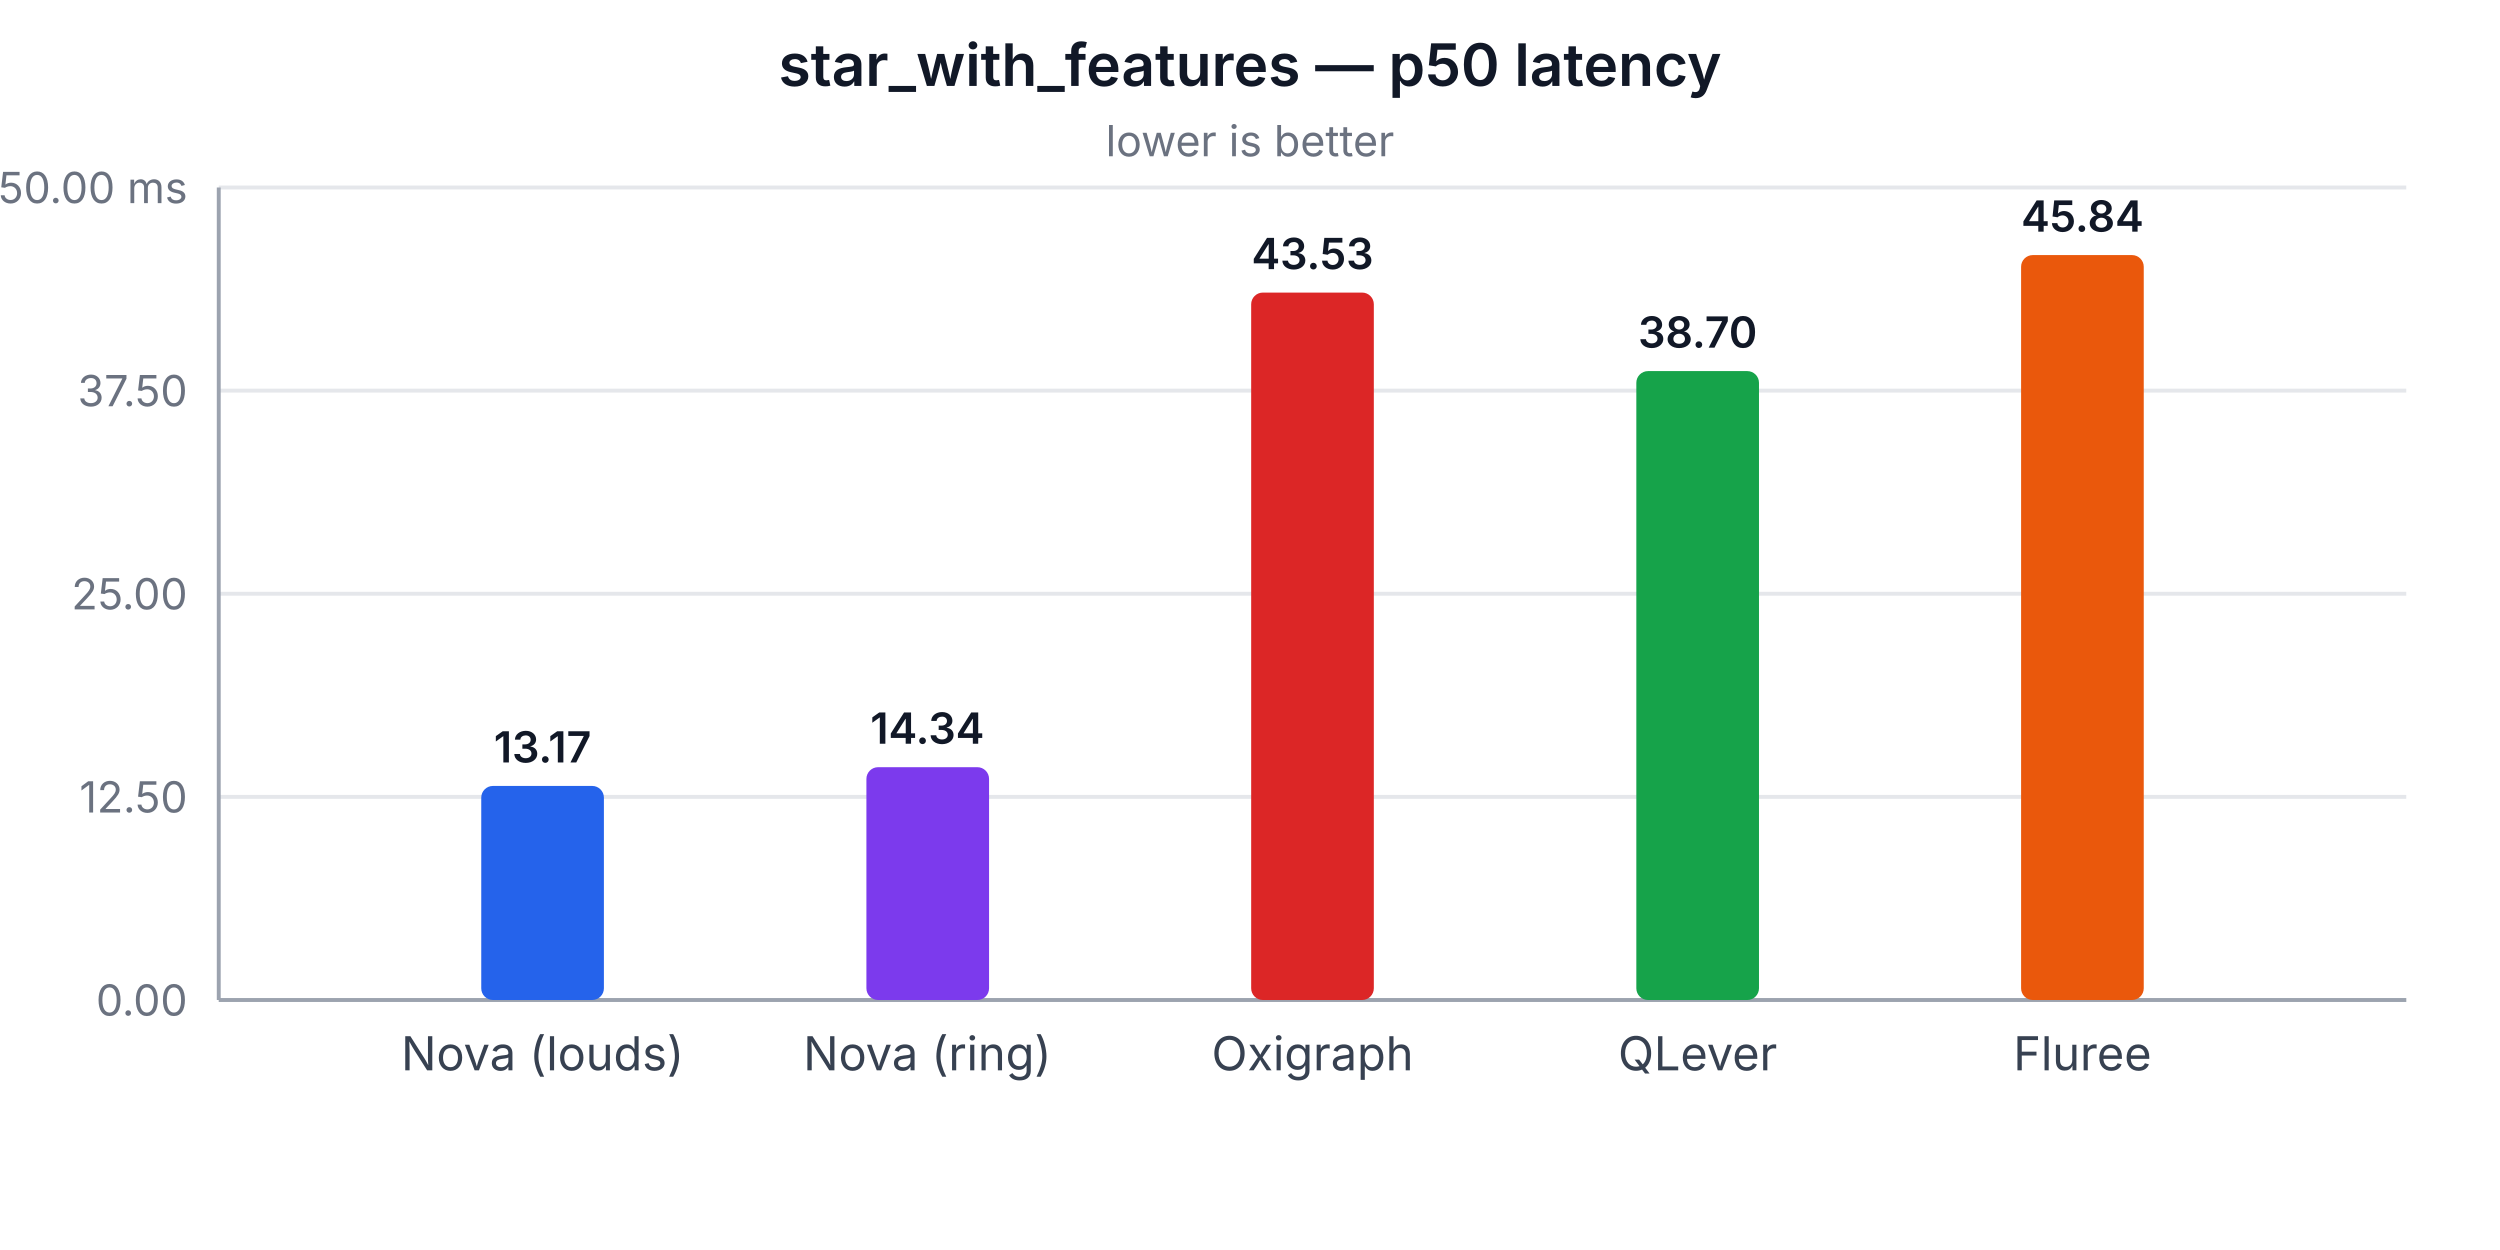
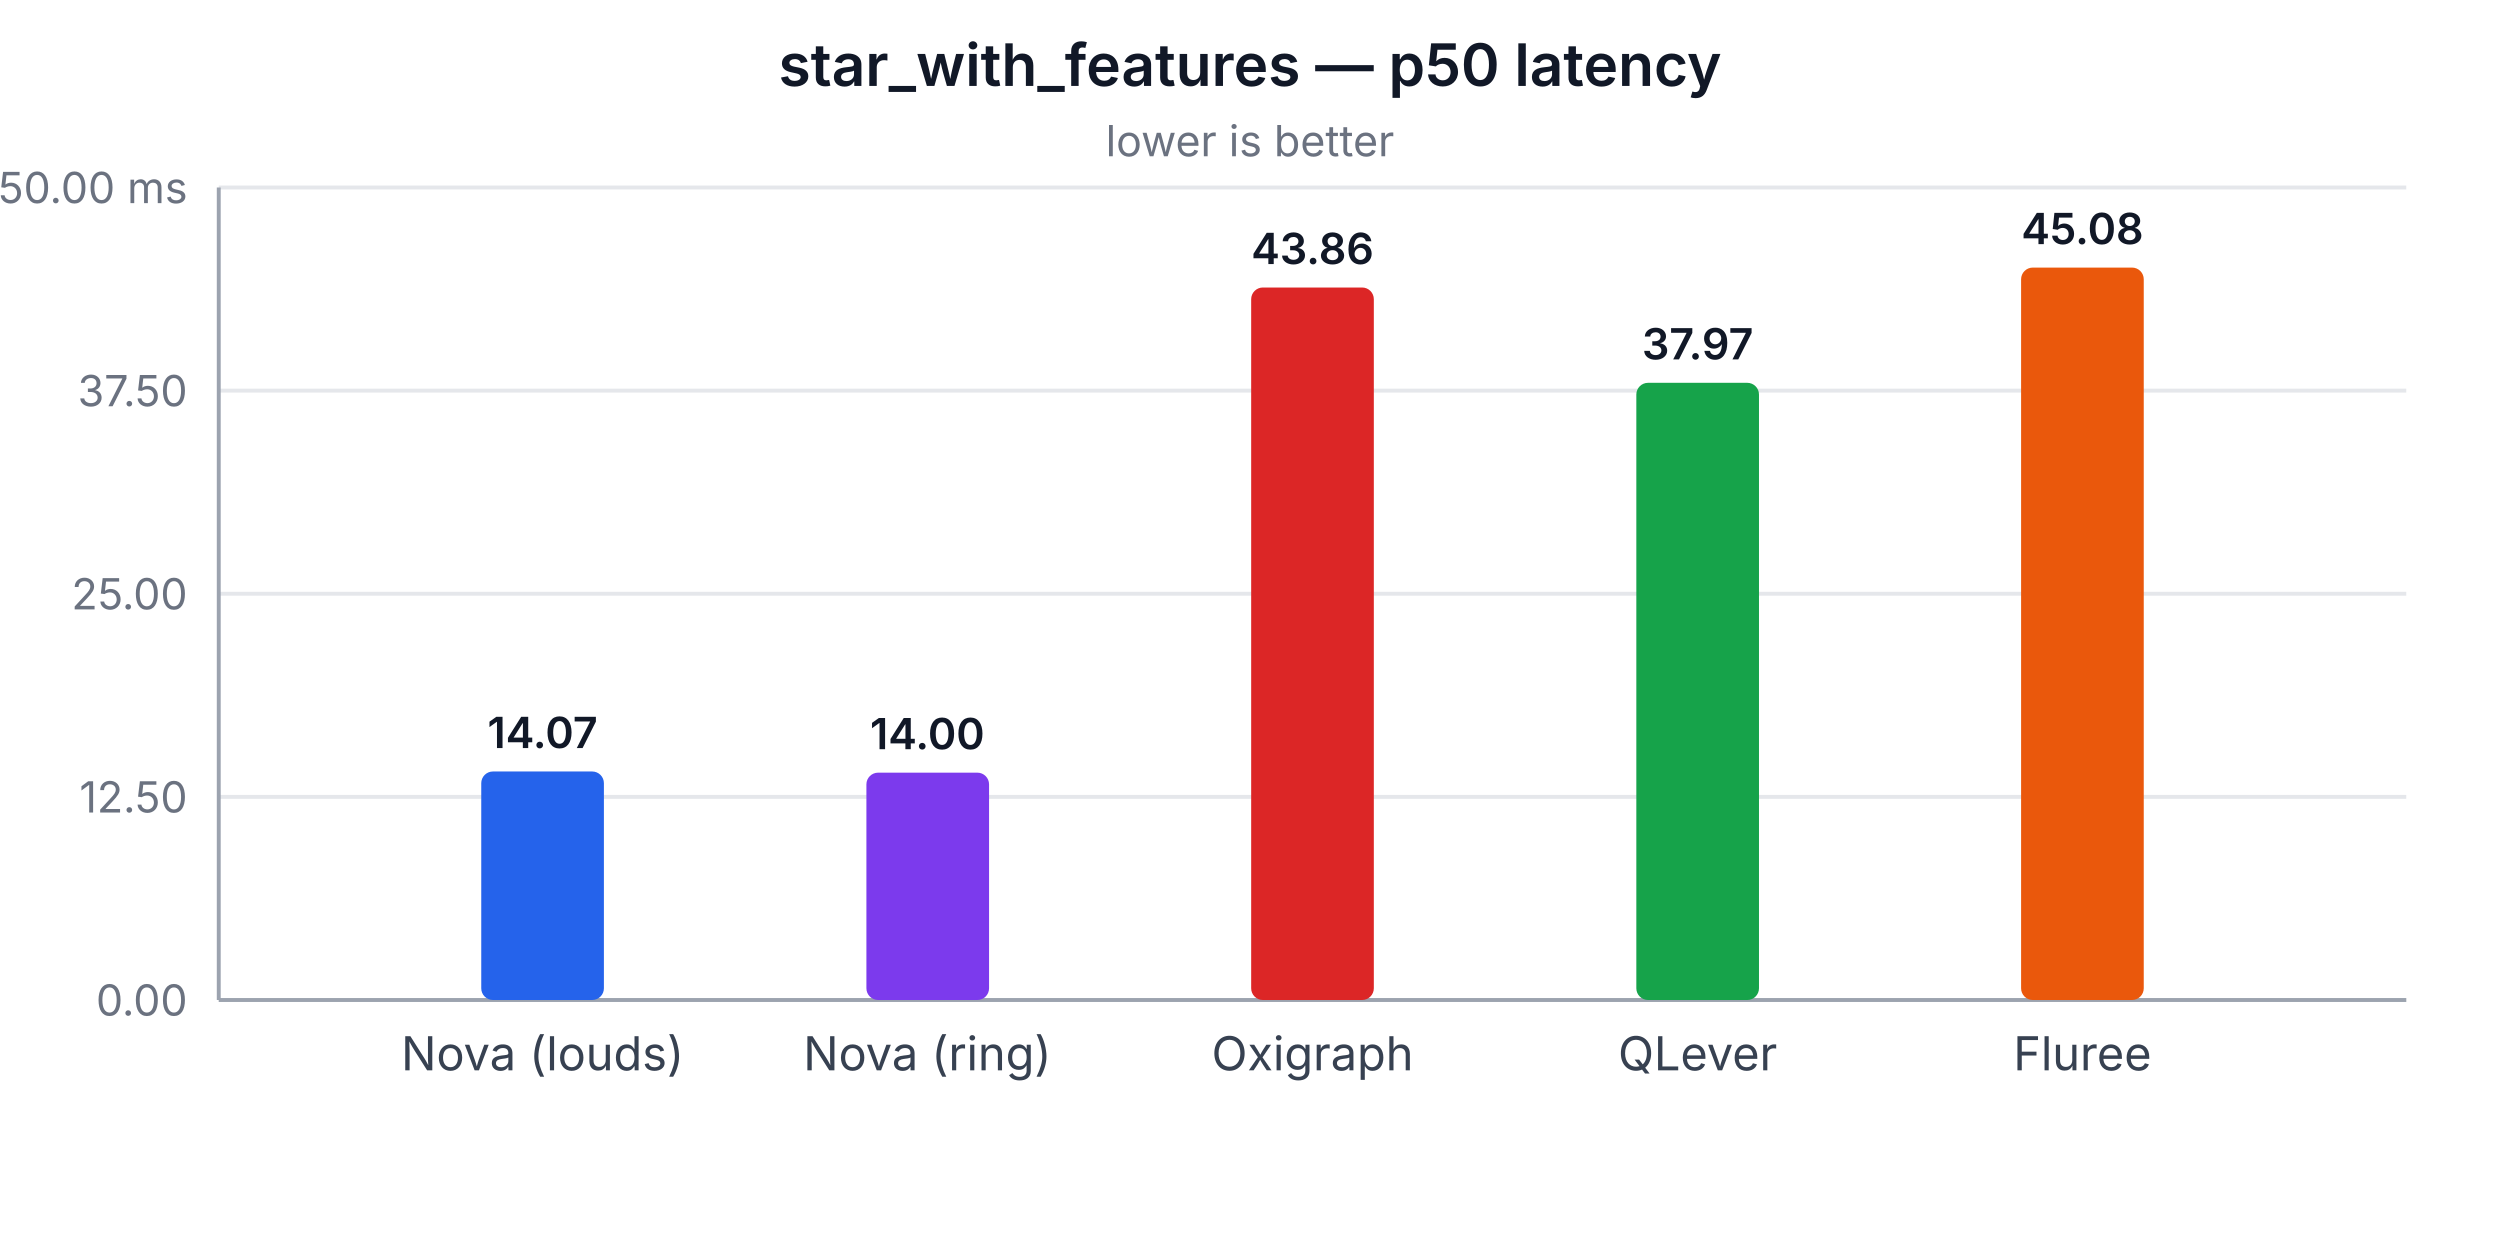
<svg xmlns="http://www.w3.org/2000/svg" width="640" height="320" viewBox="0 0 640 320" role="img" aria-label="star_with_features — p50 latency">
  <style>
  .title { fill: #111827; }
  .muted { fill: #6b7280; }
  .label { fill: #374151; }
  .grid  { stroke: #e5e7eb; stroke-width: 1; }
  .axis  { stroke: #9ca3af; stroke-width: 1; }
  @media (prefers-color-scheme: dark) {
    .title { fill: #f3f4f6; }
    .muted { fill: #9ca3af; }
    .label { fill: #d1d5db; }
    .grid  { stroke: #374151; }
    .axis  { stroke: #6b7280; }
  }
</style>
  <text class="title" x="320.0" y="22" text-anchor="middle" font-family="system-ui, -apple-system, sans-serif" font-size="15" font-weight="600">star_with_features — p50 latency</text>
  <text class="muted" x="320.0" y="40" text-anchor="middle" font-family="system-ui, -apple-system, sans-serif" font-size="11">lower is better</text>
  <line class="grid" x1="56" y1="256.0" x2="616" y2="256.0" />
  <text class="muted" x="48" y="260.0" text-anchor="end" font-family="system-ui, -apple-system, sans-serif" font-size="11">0.00</text>
  <line class="grid" x1="56" y1="204.0" x2="616" y2="204.0" />
  <text class="muted" x="48" y="208.0" text-anchor="end" font-family="system-ui, -apple-system, sans-serif" font-size="11">12.50</text>
  <line class="grid" x1="56" y1="152.0" x2="616" y2="152.0" />
  <text class="muted" x="48" y="156.0" text-anchor="end" font-family="system-ui, -apple-system, sans-serif" font-size="11">25.00</text>
  <line class="grid" x1="56" y1="100.0" x2="616" y2="100.0" />
  <text class="muted" x="48" y="104.0" text-anchor="end" font-family="system-ui, -apple-system, sans-serif" font-size="11">37.50</text>
  <line class="grid" x1="56" y1="48.0" x2="616" y2="48.0" />
  <text class="muted" x="48" y="52.0" text-anchor="end" font-family="system-ui, -apple-system, sans-serif" font-size="11">50.00 ms</text>
  <line class="axis" x1="56" y1="48" x2="56" y2="256" />
  <line class="axis" x1="56" y1="256" x2="616" y2="256" />
-   <rect x="123.2" y="201.2" width="31.4" height="54.8" fill="#2563eb" rx="3" />
-   <text class="title" x="138.9" y="195.2" text-anchor="middle" font-family="system-ui, -apple-system, sans-serif" font-size="11" font-weight="600">13.17</text>
+   <rect x="123.2" y="197.5" width="31.4" height="58.5" fill="#2563eb" rx="3" />
+   <text class="title" x="138.9" y="191.5" text-anchor="middle" font-family="system-ui, -apple-system, sans-serif" font-size="11" font-weight="600">14.07</text>
  <text class="label" x="138.9" y="274" text-anchor="middle" font-family="system-ui, -apple-system, sans-serif" font-size="12">Nova (louds)</text>
-   <rect x="221.8" y="196.4" width="31.4" height="59.6" fill="#7c3aed" rx="3" />
-   <text class="title" x="237.4" y="190.4" text-anchor="middle" font-family="system-ui, -apple-system, sans-serif" font-size="11" font-weight="600">14.34</text>
+   <rect x="221.8" y="197.8" width="31.4" height="58.2" fill="#7c3aed" rx="3" />
+   <text class="title" x="237.4" y="191.8" text-anchor="middle" font-family="system-ui, -apple-system, sans-serif" font-size="11" font-weight="600">14.00</text>
  <text class="label" x="237.4" y="274" text-anchor="middle" font-family="system-ui, -apple-system, sans-serif" font-size="12">Nova (ring)</text>
-   <rect x="320.3" y="74.9" width="31.4" height="181.1" fill="#dc2626" rx="3" />
-   <text class="title" x="336.0" y="68.9" text-anchor="middle" font-family="system-ui, -apple-system, sans-serif" font-size="11" font-weight="600">43.53</text>
+   <rect x="320.3" y="73.6" width="31.4" height="182.4" fill="#dc2626" rx="3" />
+   <text class="title" x="336.0" y="67.6" text-anchor="middle" font-family="system-ui, -apple-system, sans-serif" font-size="11" font-weight="600">43.86</text>
  <text class="label" x="336.0" y="274" text-anchor="middle" font-family="system-ui, -apple-system, sans-serif" font-size="12">Oxigraph</text>
-   <rect x="418.9" y="95.0" width="31.4" height="161.0" fill="#16a34a" rx="3" />
-   <text class="title" x="434.6" y="89.0" text-anchor="middle" font-family="system-ui, -apple-system, sans-serif" font-size="11" font-weight="600">38.70</text>
+   <rect x="418.9" y="98.0" width="31.4" height="158.0" fill="#16a34a" rx="3" />
+   <text class="title" x="434.6" y="92.0" text-anchor="middle" font-family="system-ui, -apple-system, sans-serif" font-size="11" font-weight="600">37.97</text>
  <text class="label" x="434.6" y="274" text-anchor="middle" font-family="system-ui, -apple-system, sans-serif" font-size="12">QLever</text>
-   <rect x="517.4" y="65.3" width="31.4" height="190.7" fill="#ea580c" rx="3" />
-   <text class="title" x="533.1" y="59.3" text-anchor="middle" font-family="system-ui, -apple-system, sans-serif" font-size="11" font-weight="600">45.84</text>
+   <rect x="517.4" y="68.5" width="31.4" height="187.5" fill="#ea580c" rx="3" />
+   <text class="title" x="533.1" y="62.5" text-anchor="middle" font-family="system-ui, -apple-system, sans-serif" font-size="11" font-weight="600">45.08</text>
  <text class="label" x="533.1" y="274" text-anchor="middle" font-family="system-ui, -apple-system, sans-serif" font-size="12">Fluree</text>
</svg>
